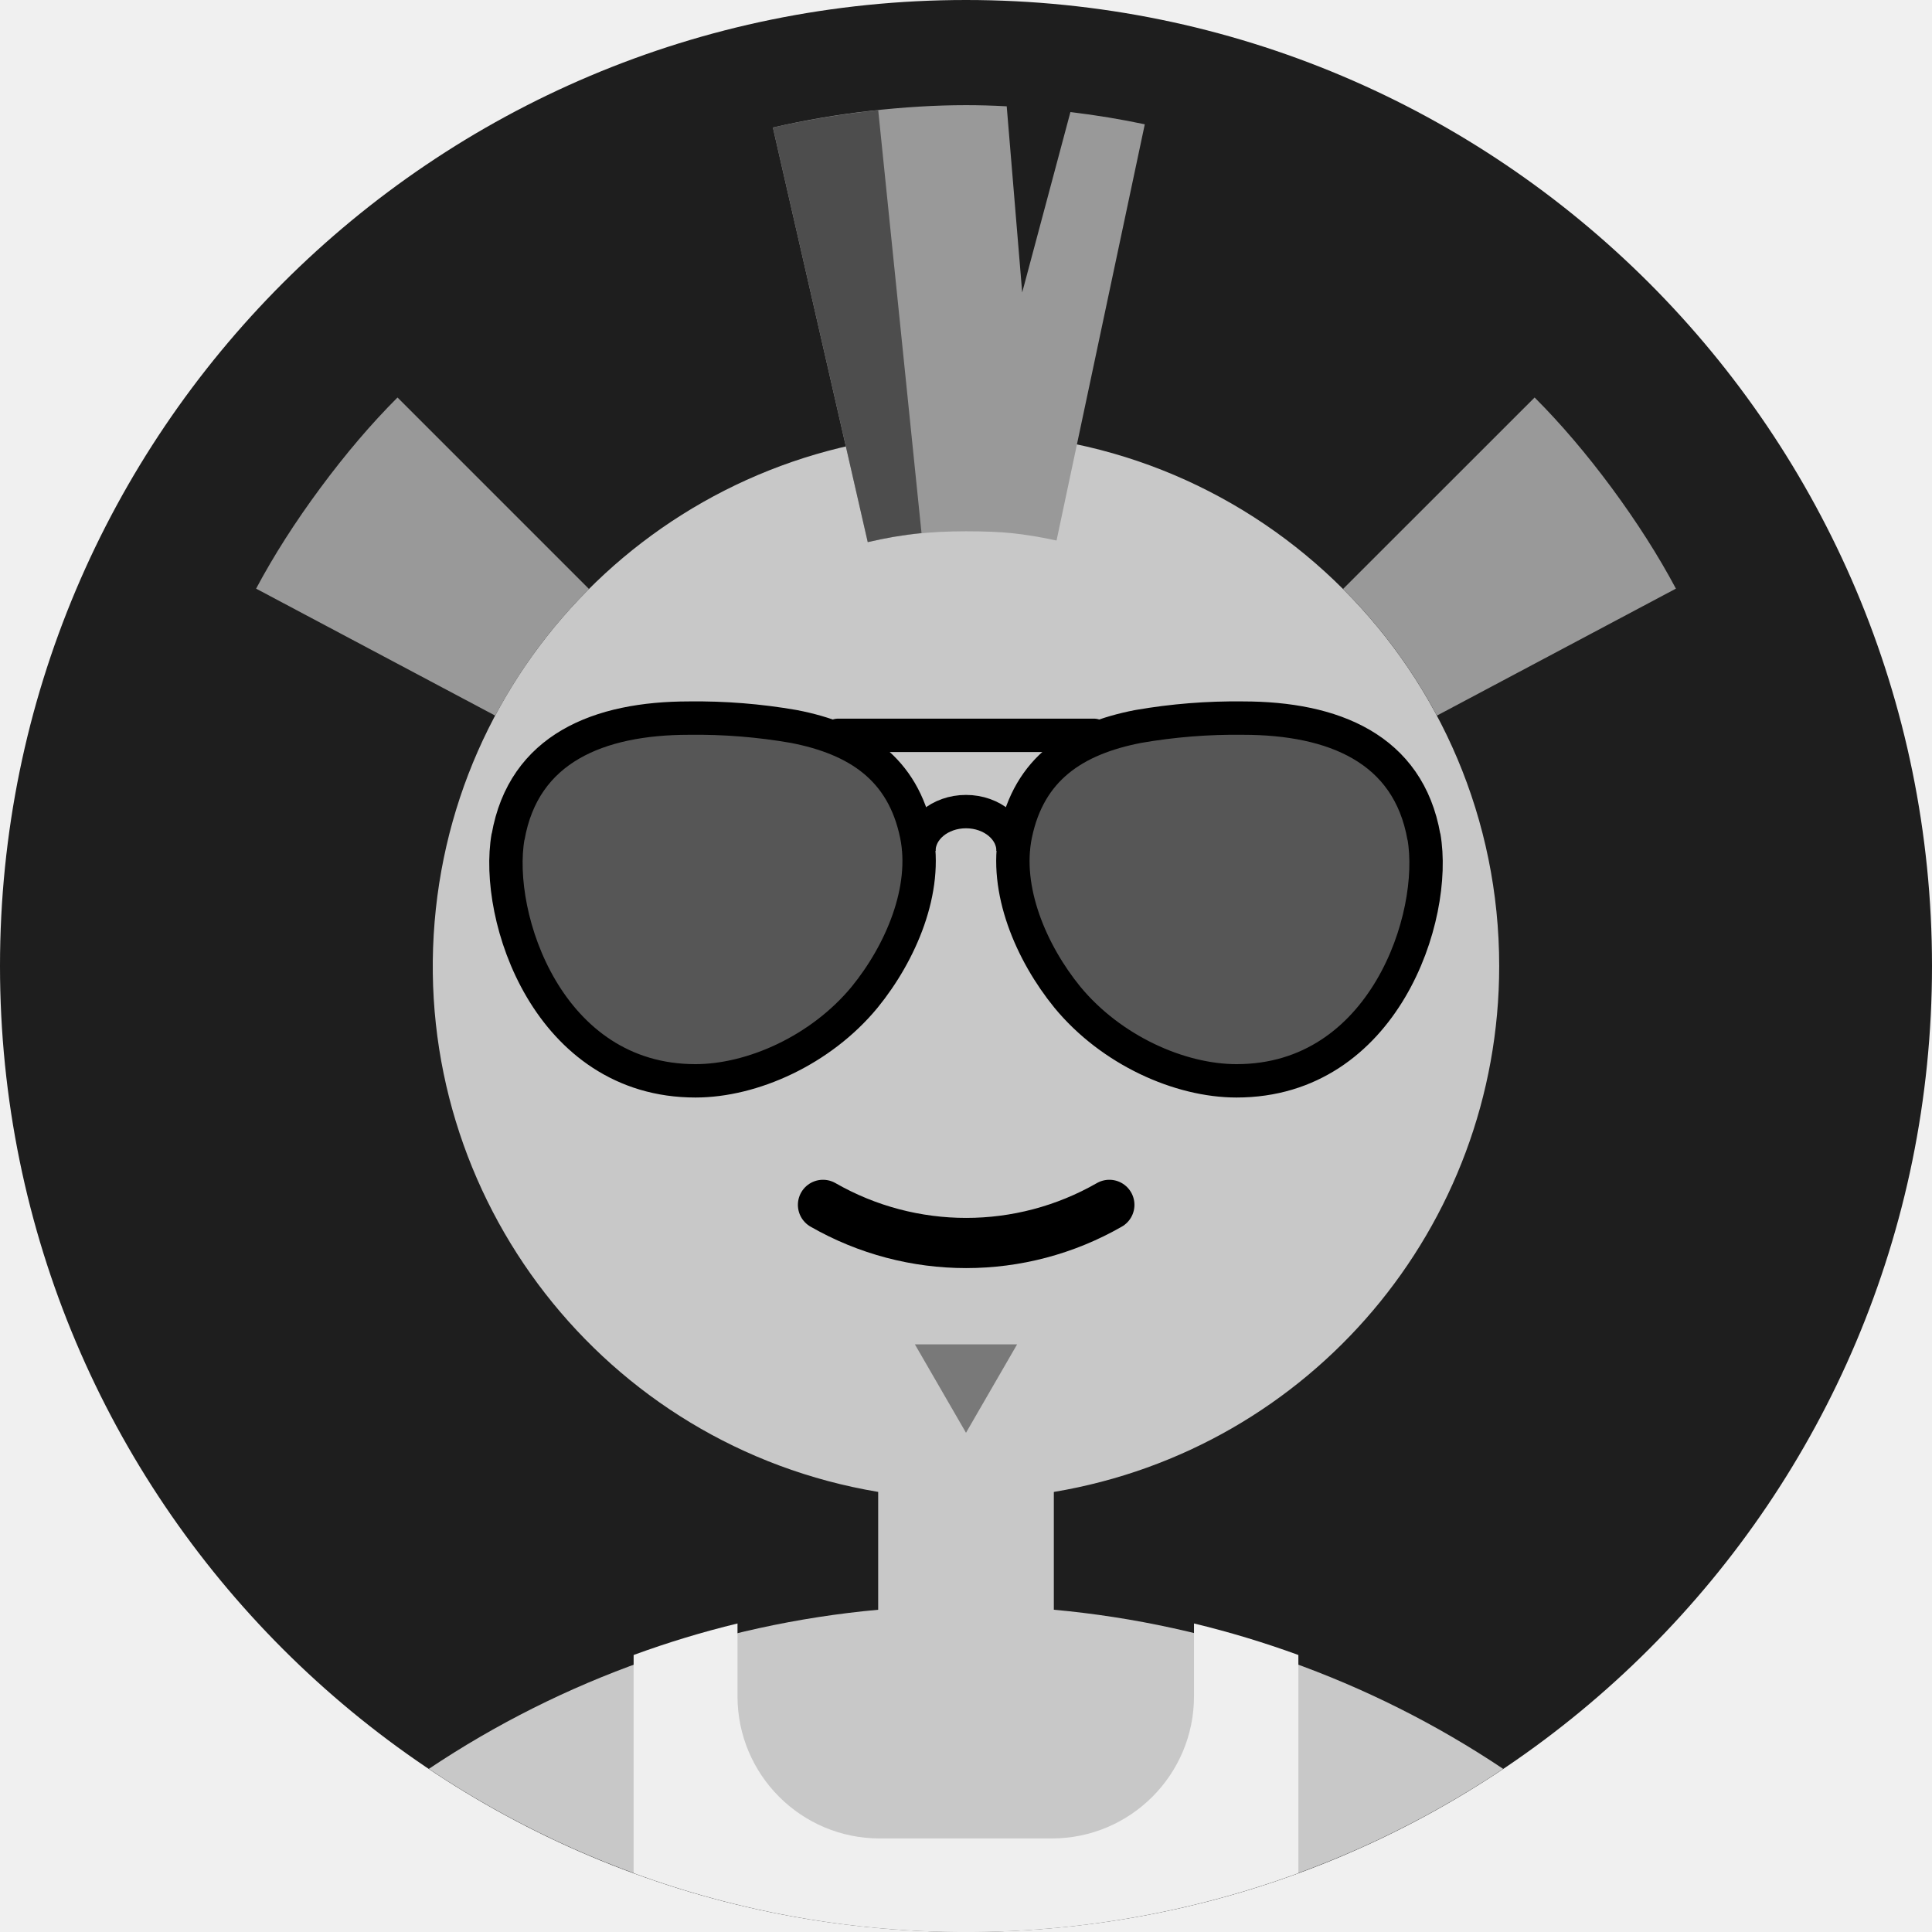
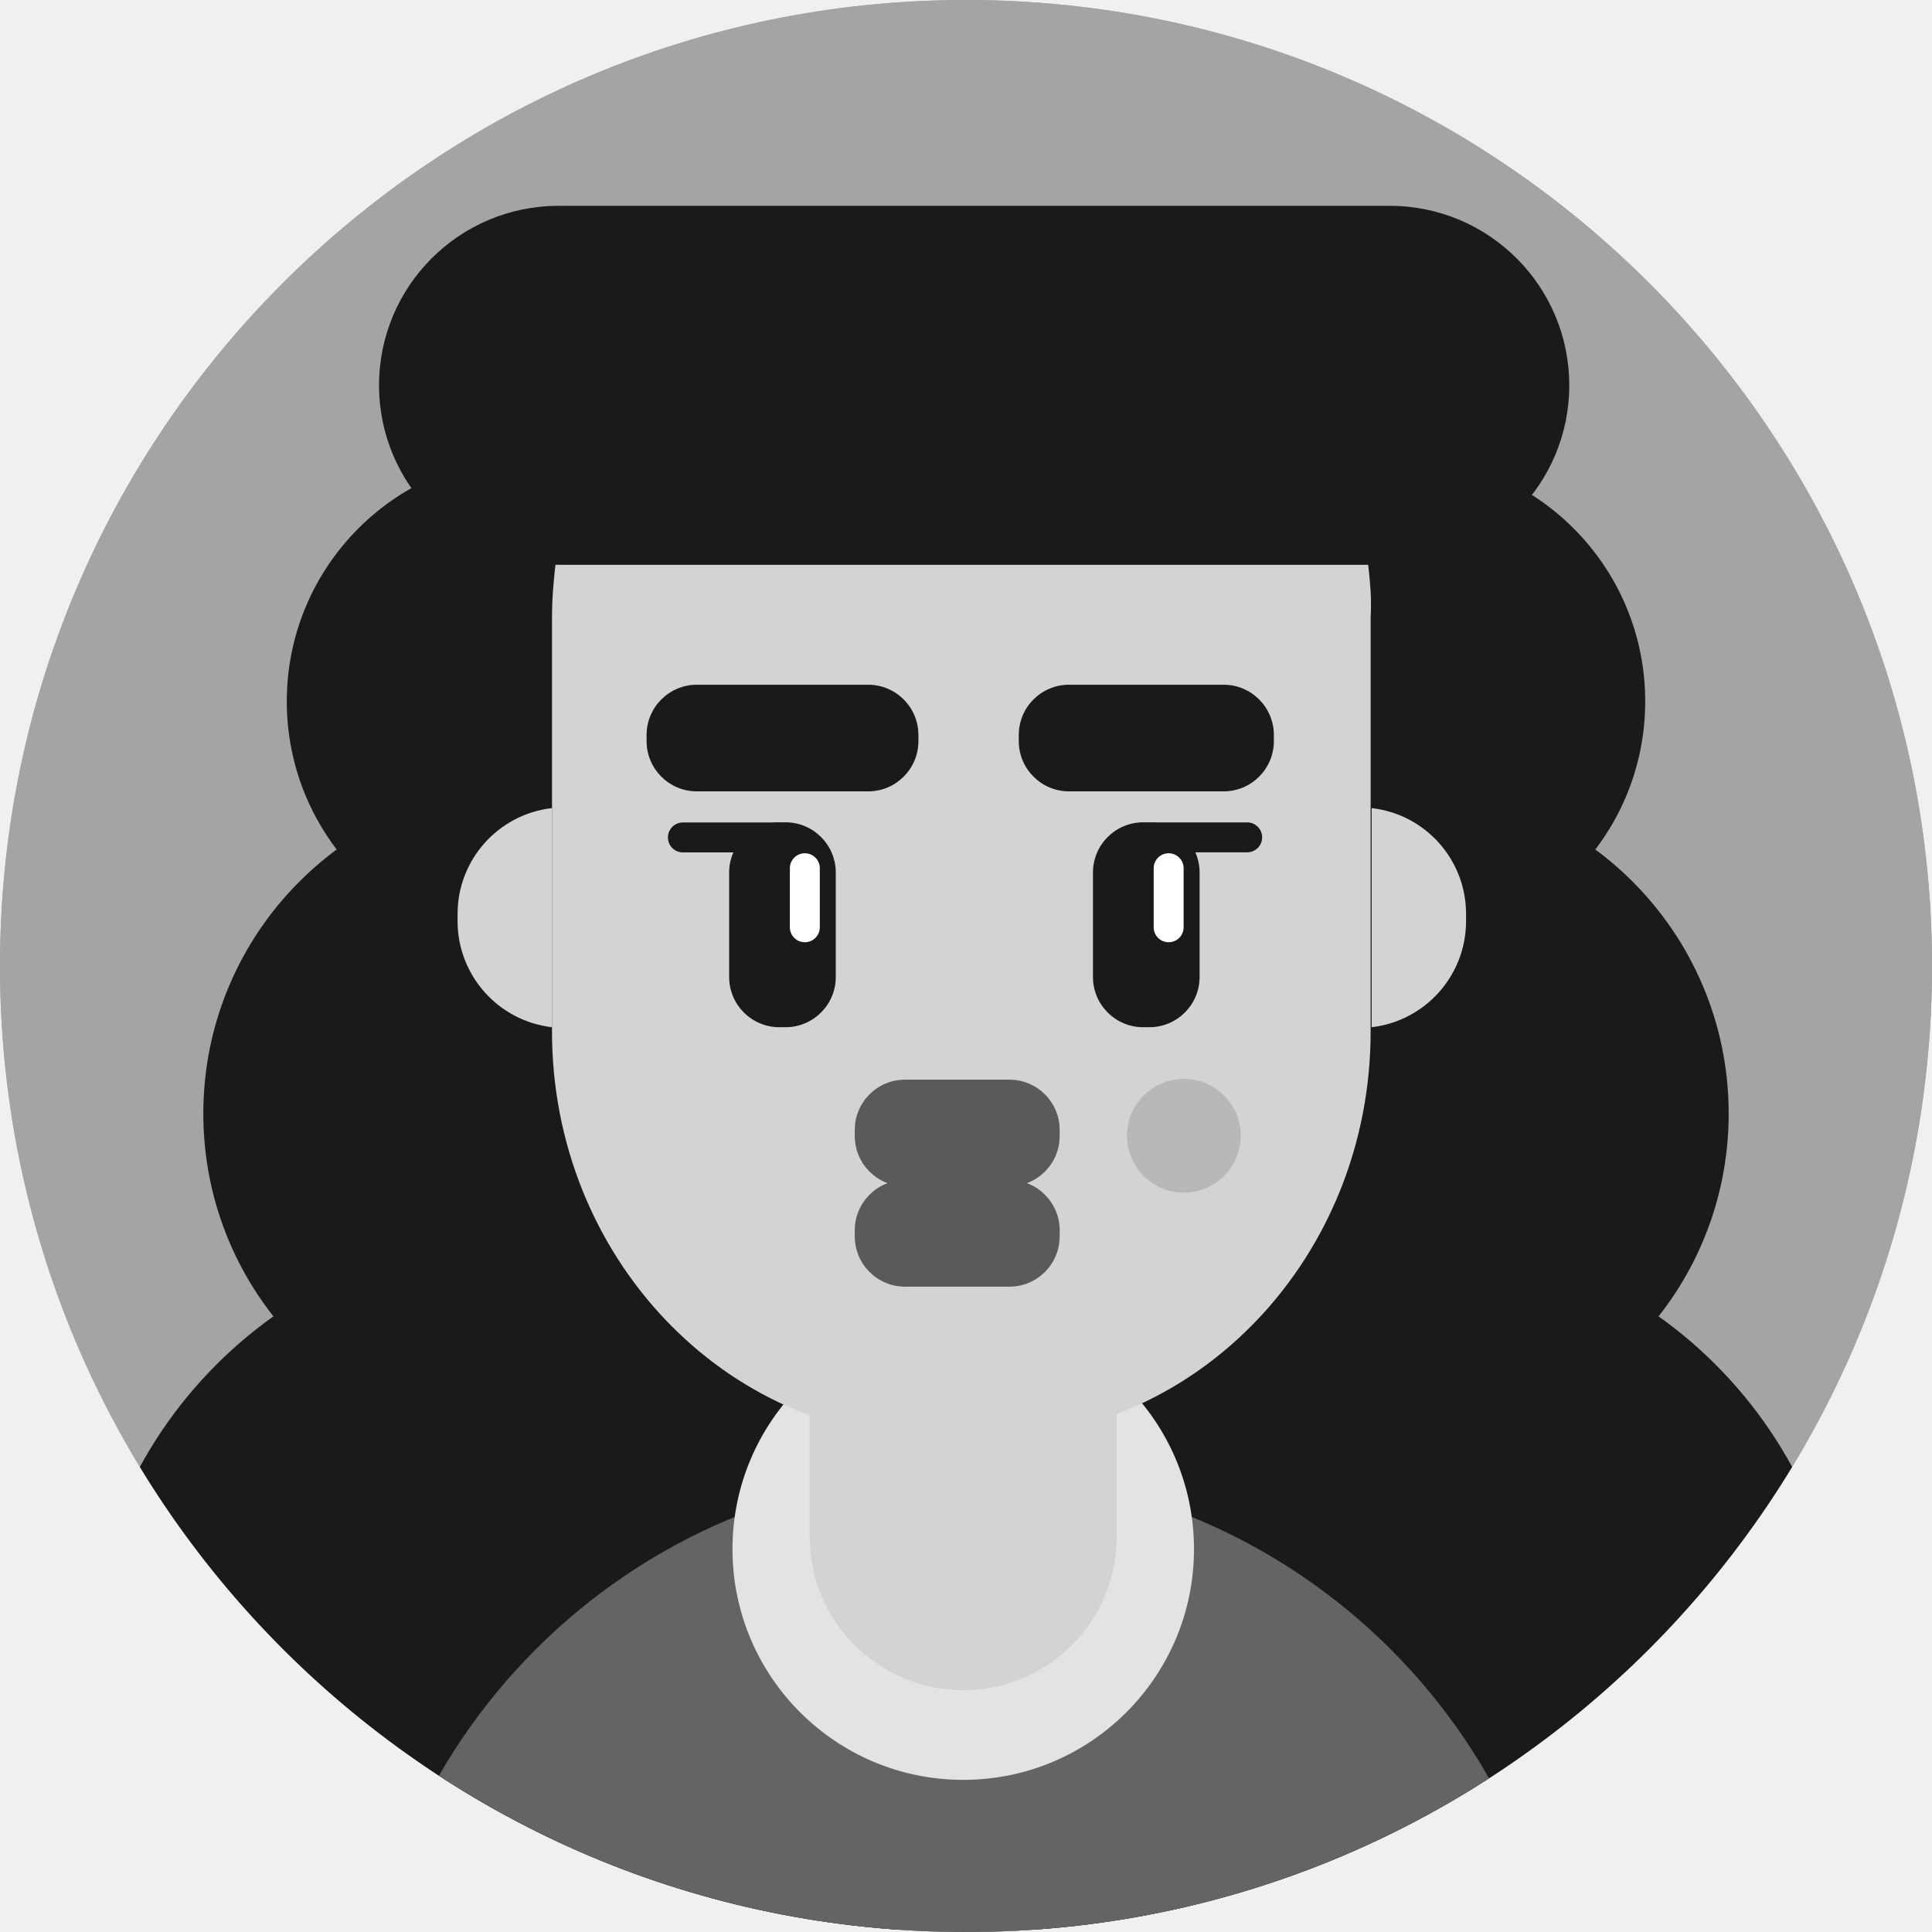
- <svg xmlns="http://www.w3.org/2000/svg" id="punk" version="1.1" viewBox="0 0 231 231">
-   <style />
-   <path class="env" d="M 115.5,0 A 115.5,115.5 0 1 1 0,115.5 115.5,115.5 0 0 1 115.5,0 Z" style="fill-rule:evenodd;fill:#1e1e1e" />
-   <path class="body" d="m115.5 51.75a63.75 63.75 0 0 0-10.5 126.63v14.09a115.5 115.5 0 0 0-53.729 19.027 115.5 115.5 0 0 0 128.46 0 115.5 115.5 0 0 0-53.729-19.029v-14.084a63.75 63.75 0 0 0 53.25-62.881 63.75 63.75 0 0 0-63.65-63.75 63.75 63.75 0 0 0-0.1 0z" style="fill:#c8c8c8;stroke-width:1.432" />
-   <path class="clothes" d="m88.18 194.11c-4.208 1.021-8.354 2.279-12.42 3.769v26.072a115.5 115.5 0 0 0 79.48 0v-26.072c-4.086-1.49-8.253-2.749-12.48-3.769v8.705c0 9.389-7.611 17-17 17h-20.58c-9.389 0-17-7.611-17-17v-8.705z" style="fill:#efefef" />
-   <polygon class="mouth" points="121.61 160.74 109.39 160.74 115.5 171.31" style="fill:#797979" />
-   <path class="mouth" d="m132.64 144.06a34.42 34.42 0 0 1-34.24 0" style="fill:none;stroke-linecap:round;stroke-linejoin:round;stroke-width:6px;stroke:#000" />
-   <path class="eyes" d="m170.25 100c1.69 9.62-4.79 29.23-22.4 29.23-6.81 0-15-3.66-20.23-10-4.34-5.33-7.56-12.87-6.2-19.45 1.63-7.89 7.07-11.45 14.67-12.92a68.16 68.16 0 0 1 12.52-1c10.77 0 19.78 3.61 21.64 14.22z" style="fill:#565656;stroke-width:3.99px;stroke:#000" />
-   <path class="eyes" d="m60.75 100c-1.69 9.62 4.79 29.23 22.4 29.23 6.81 0 15-3.66 20.23-10 4.34-5.33 7.56-12.87 6.2-19.45-1.63-7.89-7.07-11.45-14.67-12.92a68.16 68.16 0 0 0-12.52-1c-10.77 0-19.78 3.61-21.64 14.22z" style="fill:#565656;stroke-width:3.99px;stroke:#000" />
-   <line class="eyes" x1="100.2" x2="130.8" y1="87.92" y2="87.92" style="fill:none;stroke-linecap:round;stroke-linejoin:round;stroke-width:3.99px;stroke:#000" />
-   <path class="eyes" d="m109.87 101.73c0-2.59 2.52-4.69 5.63-4.69s5.63 2.1 5.63 4.69" style="fill:none;stroke-width:3.99px;stroke:#000" />
-   <path class="top" d="m30.622 70.381c2.097-3.937 4.665-7.96 7.682-12.037 3.017-4.077 6.099-7.693 9.223-10.817l22.897 22.897c-4.44 4.44-8.228 9.544-11.213 15.14z" style="fill:#999" />
-   <path class="top" d="m160.58 70.423 22.907-22.897c3.124 3.124 6.206 6.741 9.223 10.817 3.006 4.077 5.574 8.099 7.671 12.037l-28.578 15.182c-2.985-5.596-6.773-10.689-11.224-15.14z" style="fill:#999" />
-   <path class="top" d="m92.411 15.247c3.82-0.877 7.671-1.541 11.534-1.979 4.077-0.46 7.928-0.695 11.555-0.695 1.53 0 3.156 0.043 4.868 0.139l1.851 22.255 5.767-21.57c3.103 0.374 6.067 0.867 8.891 1.466l-10.55 49.763c-1.926-0.417-3.702-0.706-5.318-0.877-1.423-0.15-3.263-0.225-5.51-0.225-2.236 0-4.237 0.107-5.981 0.3-1.947 0.225-3.873 0.556-5.767 0.995z" style="fill:#999" />
-   <path class="top" d="m92.411 15.247c1.915-0.439 4.023-0.845 6.323-1.23 2.065-0.342 4.151-0.621 6.27-0.845l5.178 50.565c-1.091 0.107-2.183 0.257-3.295 0.439-0.867 0.15-1.915 0.364-3.135 0.642z" style="fill:#4d4d4d" />
+ <svg xmlns="http://www.w3.org/2000/svg" id="FINAL_AVATARS" data-name="FINAL AVATARS" viewBox="0 0 231 231">
+   <defs>
+     <style>.cls-1,.cls-8{fill:none;}.cls-1{clip-rule:evenodd;}.cls-2{clip-path:url(#clip-path);}.cls-3{fill:#a4a4a4;}.cls-3,.cls-4,.cls-5,.cls-6{fill-rule:evenodd;}.cls-12,.cls-4{fill:#d3d3d3;}.cls-13,.cls-5{fill:#fff;}.cls-5,.cls-8{stroke:#1a1a1a;stroke-linecap:round;stroke-linejoin:round;}.cls-5{stroke-width:3px;}.cls-11,.cls-6{fill:#646464;}.cls-7{fill:#e3e3e3;}.cls-8{stroke-width:5px;}.cls-9{fill:#1a1a1a;}.cls-10{fill:#b3b3b3;}.cls-14{fill:#5a5a5a;}.cls-15{fill:#b8b8b8;}</style>
+     <clipPath id="clip-path">
+       <path class="cls-1" d="M115.5,0A115.5,115.5,0,1,1,0,115.5,115.5,115.5,0,0,1,115.5,0Z" />
+     </clipPath>
+   </defs>
+   <g class="cls-2">
+     <path class="cls-3" d="M115.5,0A115.5,115.5,0,1,1,0,115.5,115.5,115.5,0,0,1,115.5,0Z" />
+     <path class="cls-4" d="M115.5,51.75A63.75,63.75,0,1,1,51.75,115.5,63.75,63.75,0,0,1,115.5,51.75Z" />
+     <path class="cls-4" d="M105,166.5h21v26a116.53,116.53,0,0,1,15.75,2.5l13.12,22.72a109.85,109.85,0,0,1-78.74,0L89.25,195A116.6,116.6,0,0,1,105,192.47v-26Z" />
+     <path class="cls-5" d="M127.84,146.73c-2.24,8.93-6.92,15.08-12.34,15.08s-10.1-6.15-12.34-15.08Z" />
+     <path class="cls-6" d="M115.5,231a115,115,0,0,0,64.23-19.5,114.79,114.79,0,0,0-38-16.5l-2.41-9A125.19,125.19,0,0,0,126,183.72v8.75q3.52.32,7,.84l-17.5,17.48L98,193.31q3.45-.52,7-.84v-8.75A125.55,125.55,0,0,0,91.66,186l-2.41,9a114.79,114.79,0,0,0-38,16.5A114.94,114.94,0,0,0,115.5,231Z" />
+     <path class="cls-7" d="M133,193.33,96.79,229.49l-2.4-.42L130.5,193Z" />
+     <path class="cls-8" d="M129.31,114.14l20-5.37m-47.66,5.37-20-5.37" />
+     <path class="cls-9" d="M169.65,91c3.14,11.94,4.94,36.48-3.41,58.21l5.13,3.12c10-15.2,15-39.17,13.94-61.33Z" />
+     <path class="cls-9" d="M45.08,91c-.88,4.93-.87,15-.15,21.75,2.13,20,16.67,42.5,16.67,42.5l5.74-4.43s-13.25-31.35-6.06-52.75c.52-1.55,1-2.92,1.35-4.18Z" />
+     <path class="cls-9" d="M117,3.49c-8.21-.2-19.13,7.93-18.49,9.35,1.62,3.62,11.17,22.55,11.88,24h10.15c2.61-6.31,11.32-26.53,11.32-26.53s-4.14-4.14-12.41-6.44A10.34,10.34,0,0,0,117,3.49Z" />
+     <path class="cls-9" d="M116,4.54a25.36,25.36,0,0,0-9.22,1.72A23,23,0,0,0,94,18.5h0a20.31,20.31,0,0,0-.58,13.85,21.1,21.1,0,0,0,3.16,6.1h38.89a21.92,21.92,0,0,0,1.88-3,20.4,20.4,0,0,0,.67-17,22.92,22.92,0,0,0-12.8-12.22A25.34,25.34,0,0,0,116,4.54Z" />
+     <path class="cls-10" d="M92.51,28.12a20.45,20.45,0,0,0,.86,4.24A22,22,0,0,0,102,43.71a25.14,25.14,0,0,0,28.52-.43,22.21,22.21,0,0,0,6.77-7.84,20.37,20.37,0,0,0,2.12-7.52c-15-2.64-31.42-3.46-46.91.21Z" />
+     <path class="cls-9" d="M34.43,90.63C49.14,94.71,57.11,97,79.68,98.06c2.53-18.19,4.67-28.68,10-38.36,3.21,13.41,3.84,25.22,2.91,42.26l11.18-.23c1.47-11.89,3.89-29.22,2.16-42C116.37,72.34,117.32,83.33,119,99.43c30.17-.76,59.8-4.51,77.84-10.13-10.76-38.61-41.47-55.66-80.38-56.1C78.31,32.75,42,55.6,34.43,90.63Z" />
+     <path class="cls-3" d="M115.5,0A115.5,115.5,0,1,1,0,115.5,115.5,115.5,0,0,1,115.5,0Z" />
+     <circle class="cls-9" cx="63.55" cy="133.15" r="39.24" />
+     <circle class="cls-9" cx="63.55" cy="200.83" r="53.28" />
+     <circle class="cls-9" cx="63.55" cy="83.86" r="29.26" />
+     <circle class="cls-9" cx="167.45" cy="133.15" r="39.24" />
+     <circle class="cls-9" cx="167.45" cy="200.83" r="53.28" />
+     <circle class="cls-9" cx="167.45" cy="83.86" r="29.26" />
+     <circle class="cls-11" cx="115.17" cy="248.31" r="72.28" />
+     <circle class="cls-7" cx="115.17" cy="185.22" r="27.59" />
+     <rect class="cls-12" x="96.81" y="139.13" width="36.71" height="62.96" rx="18.35" />
+     <path class="cls-12" d="M163.8,69.64c-2-24.86-21.79-44.39-45.86-44.39h-5.88C88,25.25,68.23,44.76,66.2,69.64Q66,71.74,66,73.87v49.47c0,26.84,20.61,48.61,46,48.61h5.88c25.41,0,46-21.75,46-48.61V73.87Q164,71.74,163.8,69.64Z" />
+     <rect class="cls-9" x="45.32" y="24.61" width="142.31" height="42.92" rx="21.46" />
+     <path class="cls-12" d="M164,96.62v26.2a12.77,12.77,0,0,0,11.29-12.68v-.85A12.73,12.73,0,0,0,164,96.62Z" />
+     <path class="cls-12" d="M66,96.62v26.2a12.77,12.77,0,0,1-11.29-12.68v-.85A12.74,12.74,0,0,1,66,96.62Z" />
+     <rect class="cls-9" x="87.18" y="98.32" width="12.75" height="24.5" rx="6.01" />
+     <rect class="cls-13" x="94.44" y="102.02" width="3.58" height="10.64" rx="1.79" />
+     <rect class="cls-14" x="102.2" y="129.09" width="24.5" height="12.75" rx="6.01" />
+     <rect class="cls-14" x="102.2" y="141.09" width="24.5" height="12.75" rx="6.01" />
+     <rect class="cls-9" x="77.31" y="81.87" width="32.5" height="12.75" rx="6.01" />
+     <rect class="cls-9" x="141.8" y="92.81" width="3.58" height="14.64" rx="1.79" transform="translate(43.46 243.71) rotate(-90)" />
+     <rect class="cls-9" x="130.68" y="98.32" width="12.75" height="24.5" rx="6.01" />
+     <rect class="cls-13" x="137.94" y="102.02" width="3.58" height="10.64" rx="1.79" />
+     <rect class="cls-9" x="85.38" y="92.81" width="3.58" height="14.64" rx="1.79" transform="translate(-12.95 187.3) rotate(-90)" />
+     <rect class="cls-9" x="121.81" y="81.87" width="30.5" height="12.75" rx="6.01" />
+     <circle class="cls-15" cx="141.55" cy="135.8" r="6.8" />
+   </g>
</svg>
